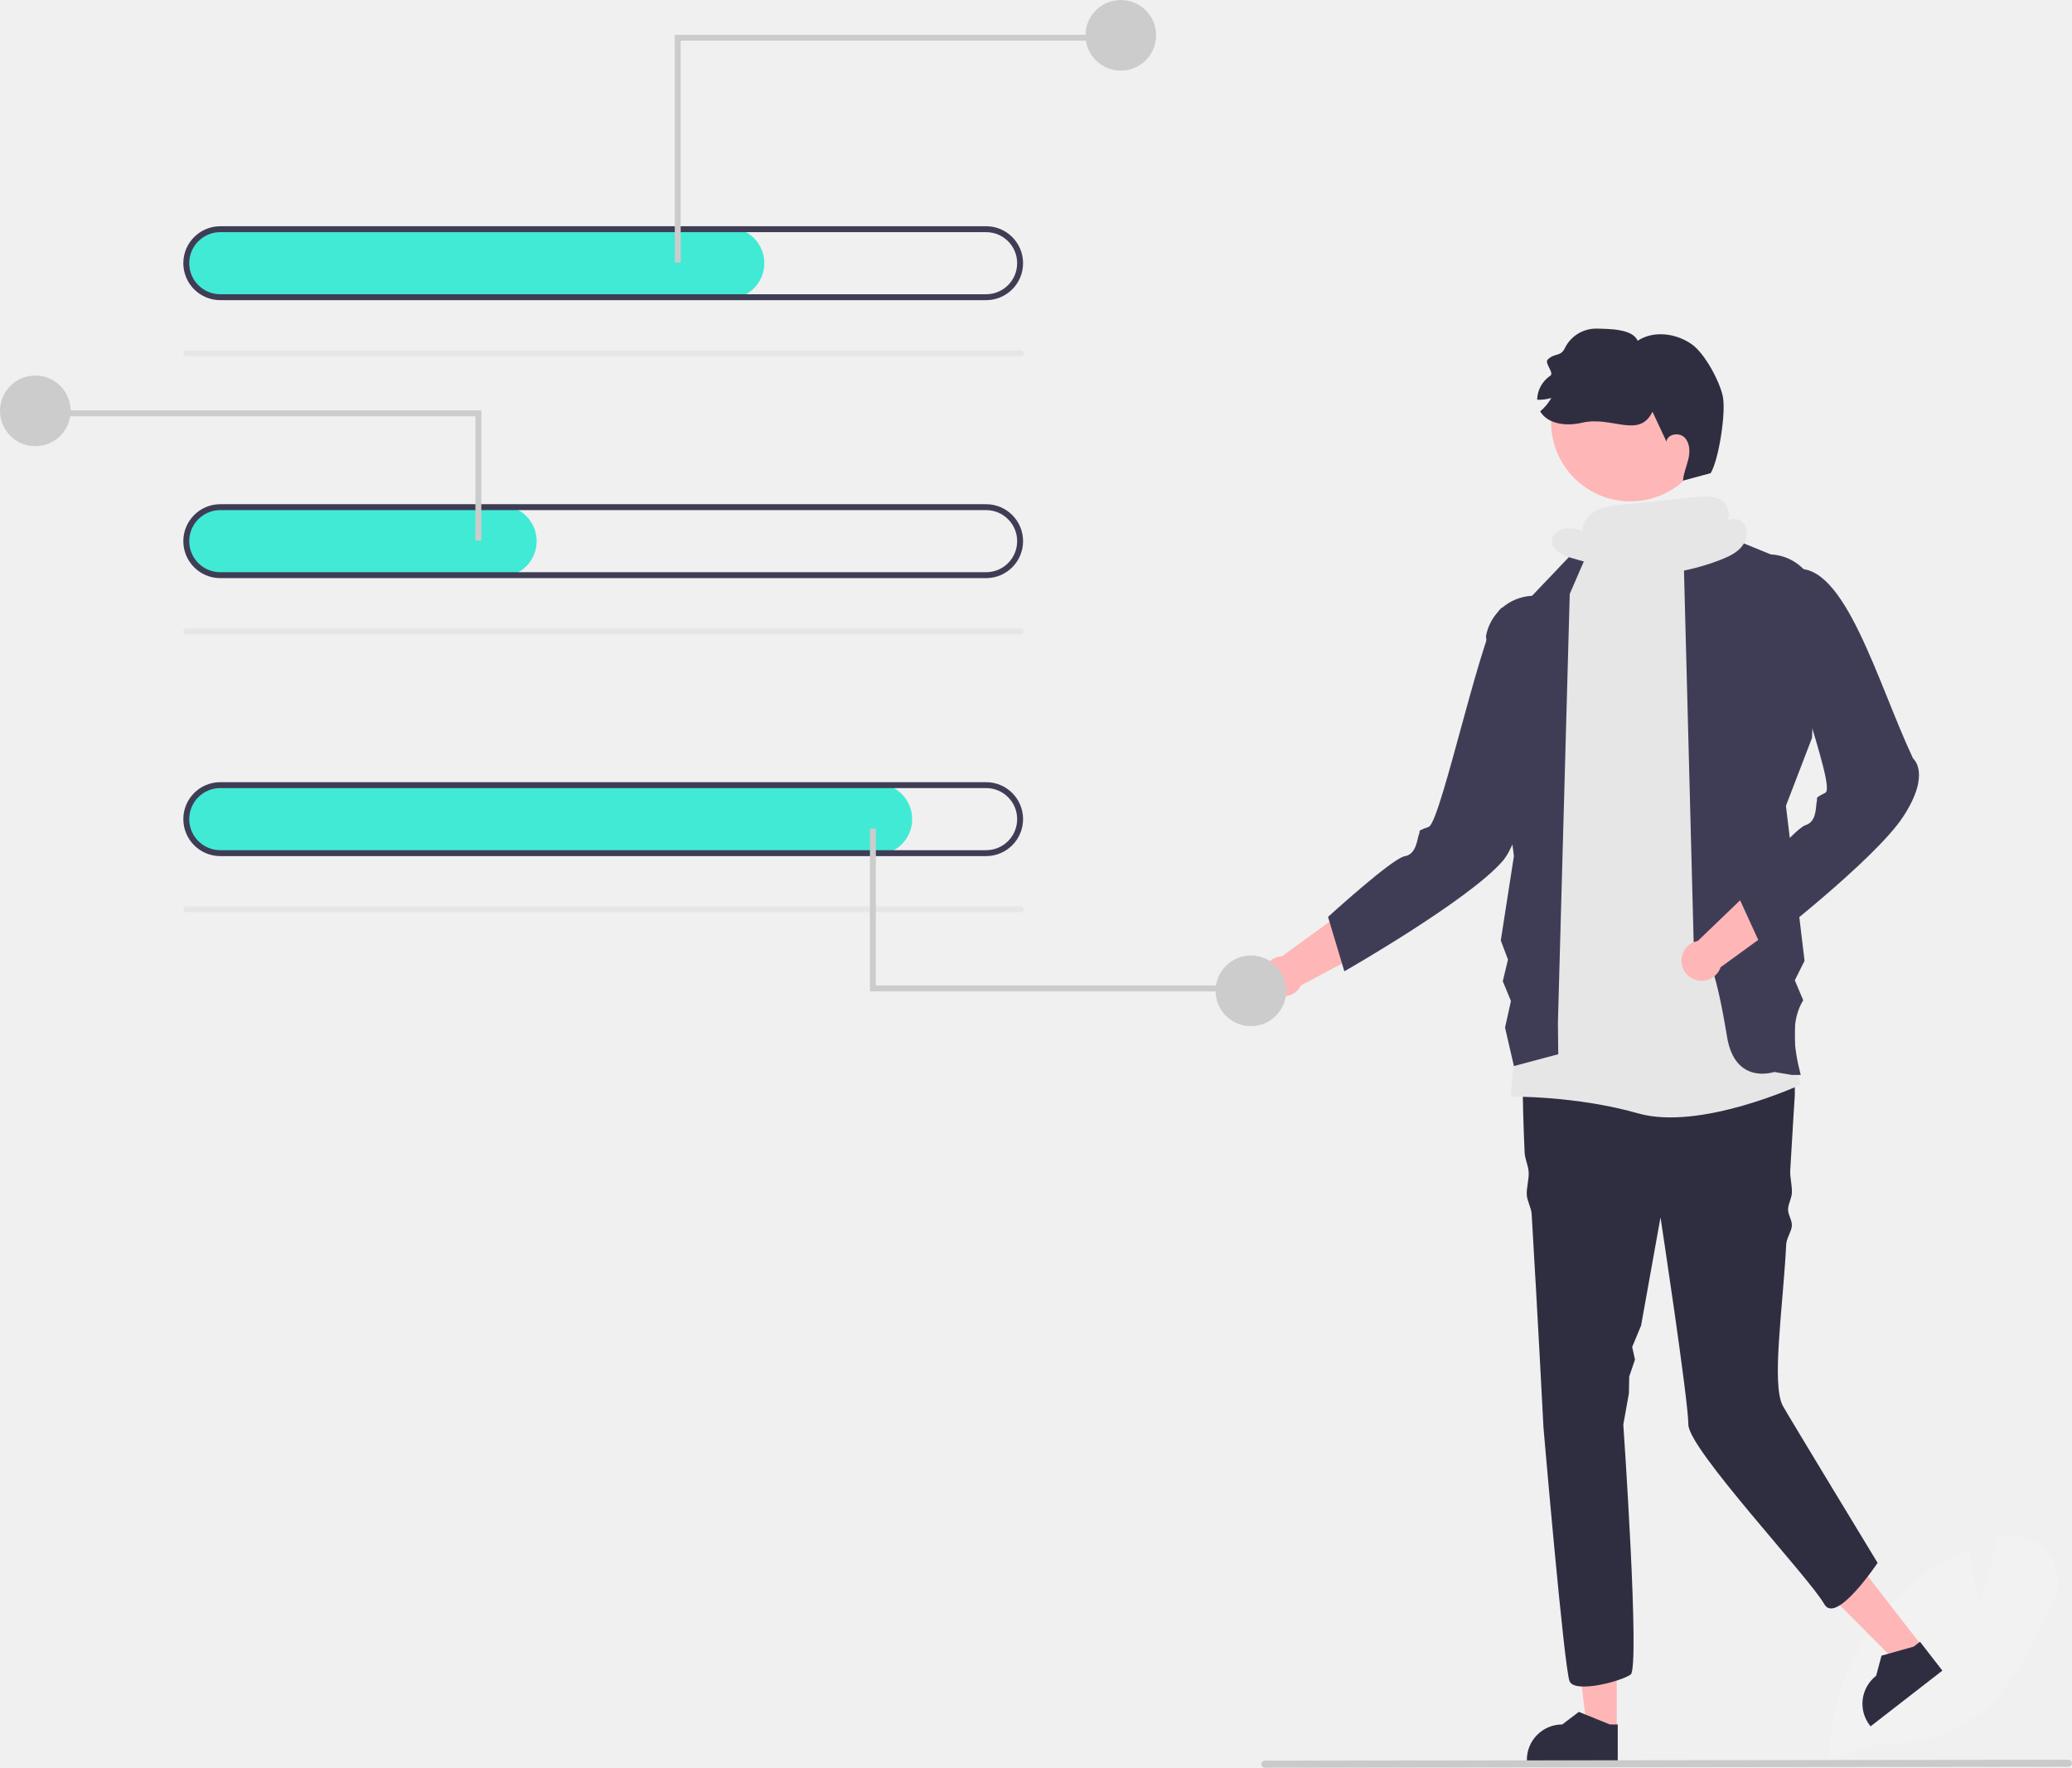
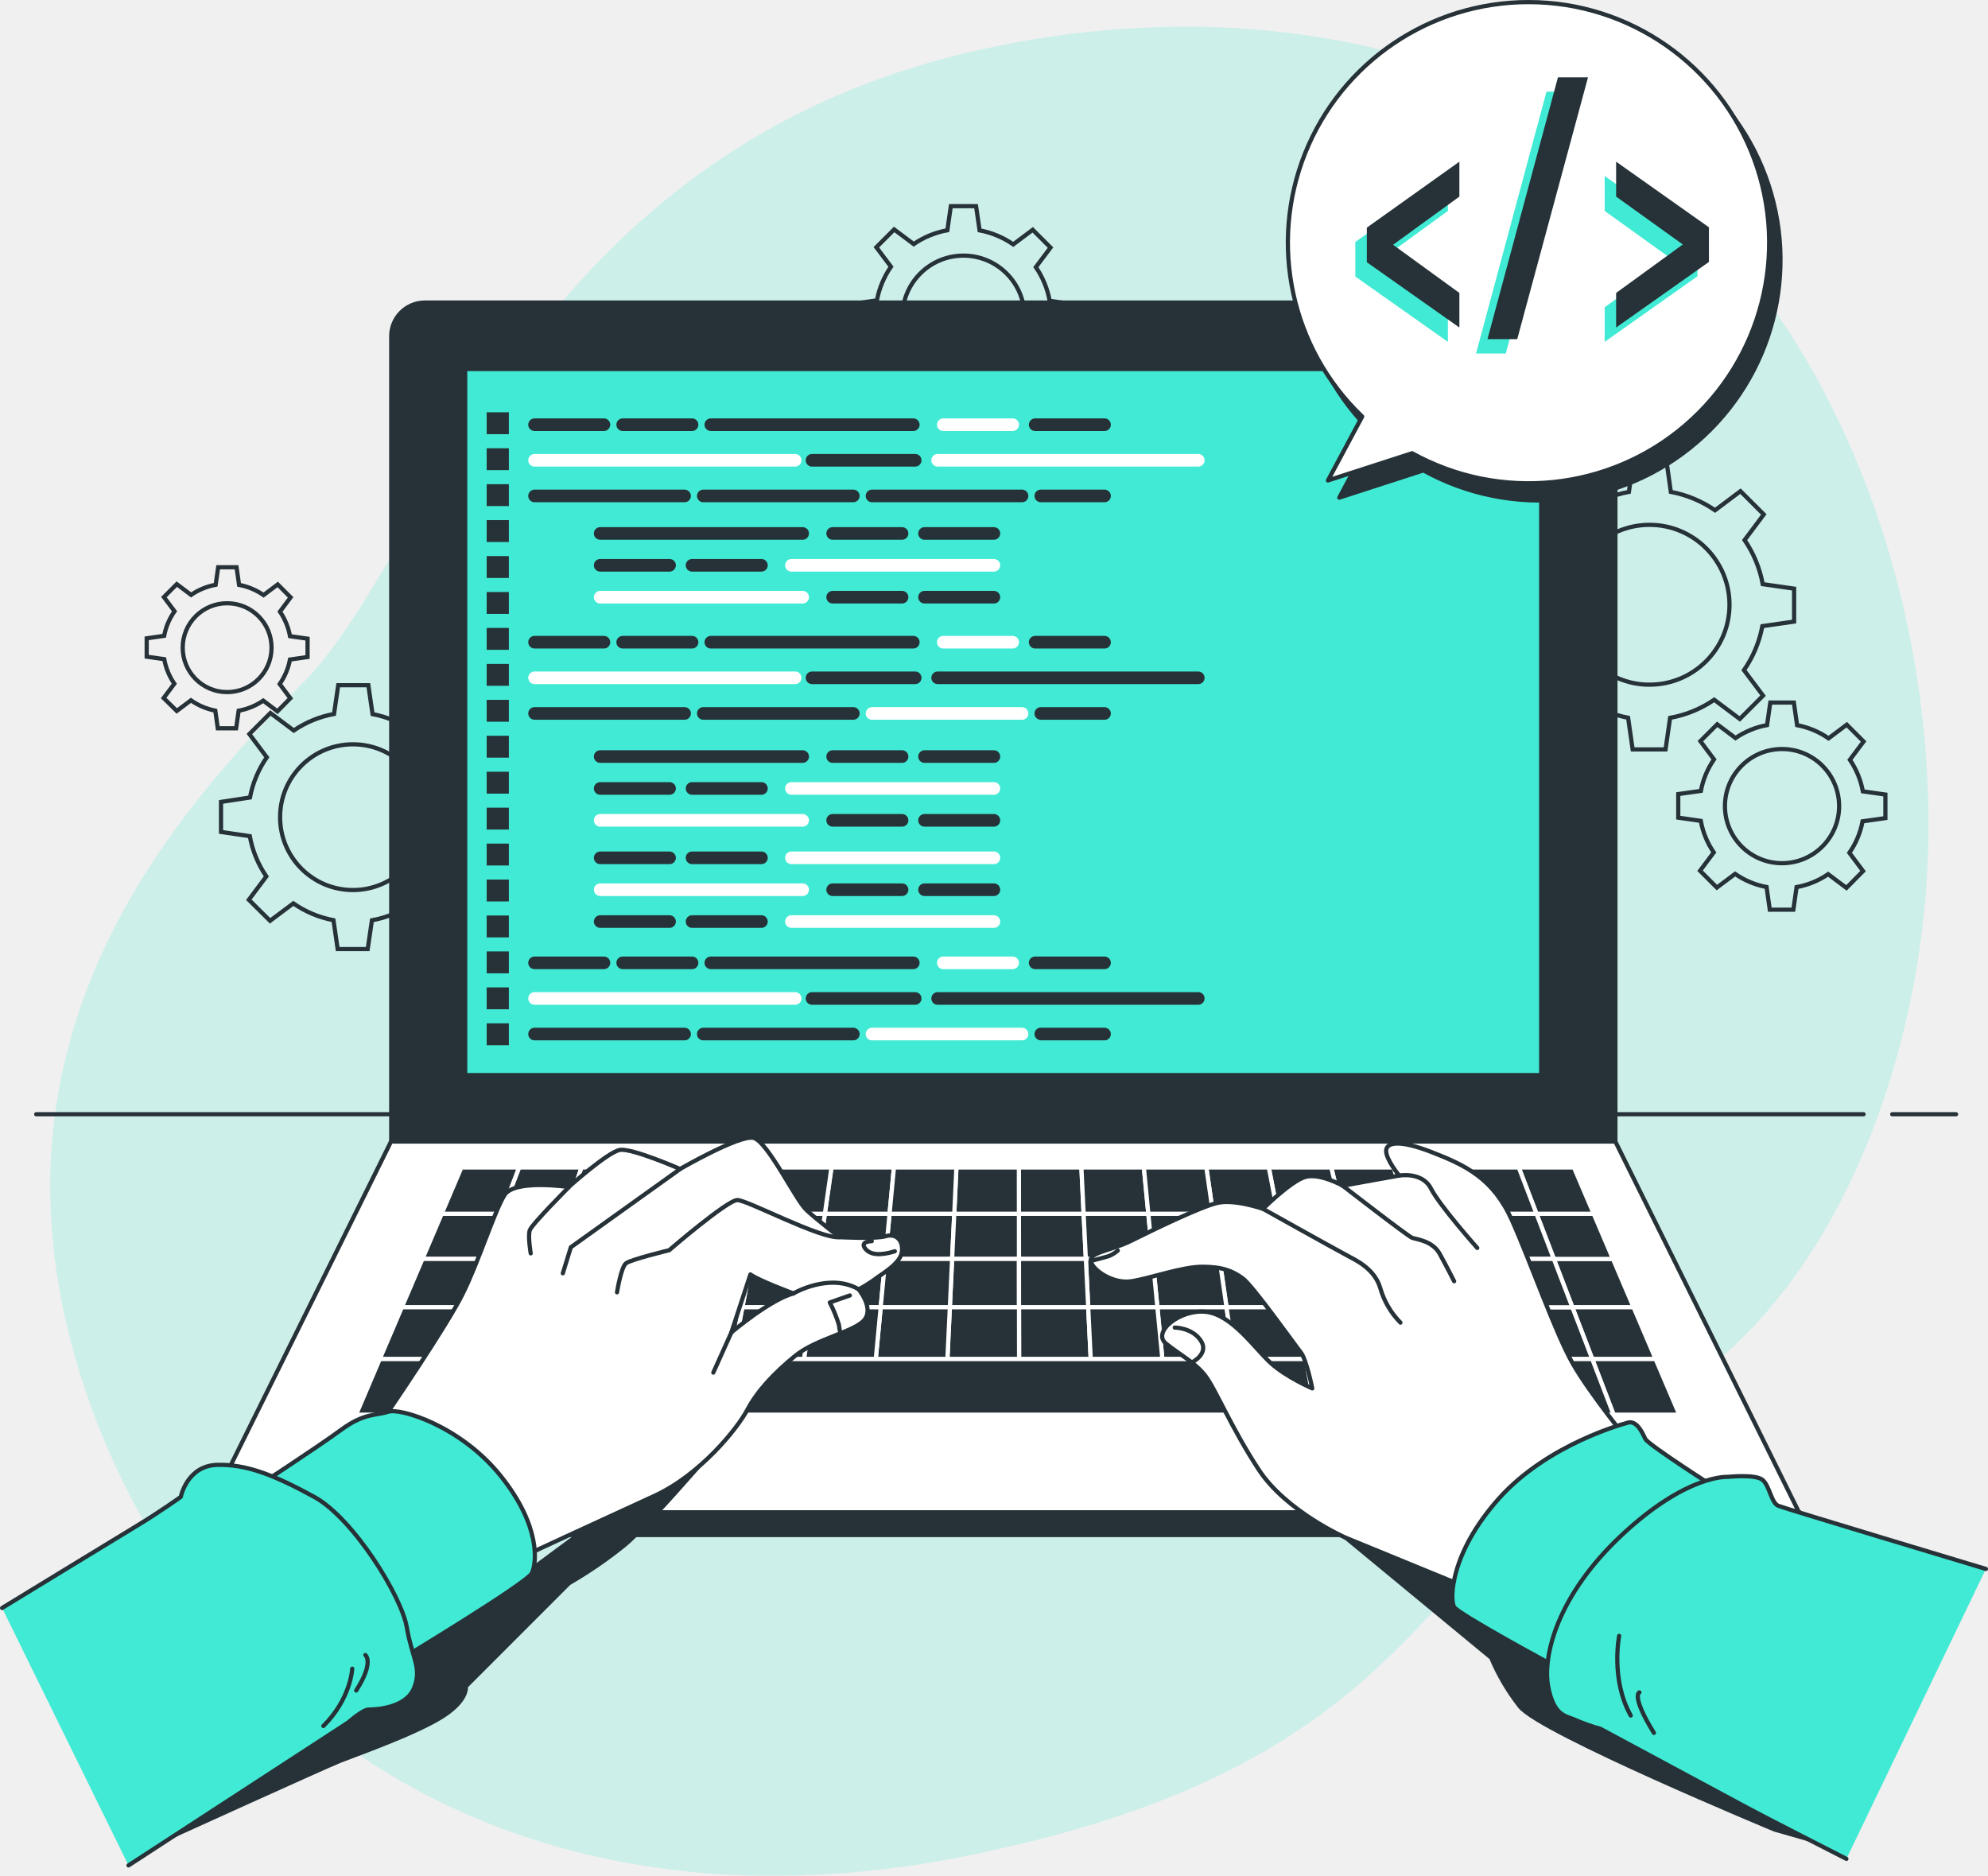
- <svg xmlns="http://www.w3.org/2000/svg" data-name="Layer 1" width="700.747" height="597.777" viewBox="0 0 700.747 597.777">
-   <path d="M868.015,746.559l.015-.697a80.529,80.529,0,0,1,30.112-60.643,78.132,78.132,0,0,1,16.786-10.115l.572-.255.098.618c1.162,7.38,3.001,14.913,3.858,18.256l5.744-22.414.638-.184a15.272,15.272,0,0,1,16.303,5.209,15.534,15.534,0,0,1,1.612,17.332c-1.339,2.495-2.655,5.097-3.928,7.614-4.374,8.649-8.897,17.593-15.487,24.542a48.675,48.675,0,0,1-39.259,14.645Z" transform="translate(-249.6266 -151.1117)" fill="#f2f2f2" />
-   <polygon points="546.768 585.081 536.773 585.08 532.017 546.524 546.77 546.525 546.768 585.081" fill="#ffb6b6" />
-   <path d="M796.747,746.62l-30.739-.001v-.389a11.965,11.965,0,0,1,11.964-11.964h.001l5.615-4.26,10.476,4.26,2.683 0Z" transform="translate(-249.6266 -151.1117)" fill="#2f2e41" />
-   <polygon points="650.238 556.92 642.341 563.048 614.944 535.505 626.599 526.46 650.238 556.92" fill="#ffb6b6" />
-   <path d="M906.536,716.053l-24.284,18.846-.238-.307a11.965,11.965,0,0,1,2.116-16.787l.001-0,1.824-6.808,10.888-3.058,2.12-1.645Z" transform="translate(-249.6266 -151.1117)" fill="#2f2e41" />
-   <path d="M856.627,521.485s-.682,10.439-1.543,25.361c-.141,2.447.691,5.106.543,7.769-.099,1.766-1.176,3.484-1.276,5.325-.106,1.944,1.382,3.664,1.276,5.675-.104,1.964-1.801,4.216-1.903,6.227-1.102,21.634-5.097,47.533-1.097,54.773,1.971,3.568,32,53,32,53s-14,21-18,14c-5.283-9.245-46-52.5-46-60.76,0-8.25-9.42-70.08-9.42-70.08l-6.568,36.59-3.012,7.25.946,4.256-1.946,5.744-.105,5.684-1.895,10.556s5.7,82.24,2.49,84.53c-3.22,2.3-18.81,6.43-20.65,2.3-1.83-4.13-8.84-85.83-8.84-85.83s-1.92-37.44-4-72.24c-.12-2.02-1.54-4.46-1.65-6.45-.13-2.31.77-5.31.65-7.55-.13-2.57-1.27-4.38-1.38-6.84-.85-19.01-.98-33.99.54-36.27,4.59-6.88,8.72-12.38,8.72-12.38s65.6-16.06,82.12,4.58Z" transform="translate(-249.6266 -151.1117)" fill="#2f2e41" />
-   <path d="M797.627,324.615l15.817-.884,11.92,6.507,33.148,187.716s-33.885,15.662-54.885,9.662-43.115-5.662-43.115-5.662l16.115-179.338,13-12Z" transform="translate(-249.6266 -151.1117)" fill="#e6e6e6" />
-   <path d="M824.015,328.595l24.483,9.998a16.663,16.663,0,0,1,15.584,13.667l-1.625,48.353-8.83,23.002,6.297,52.4-3.297,6.6,2.849,6.737c-4.182,6.789-3.33,15.685-.849,25.263h-3l-6-1S836.417,518.201,833.711,501.73c-7.084-43.115-11.084-24.115-11.084-24.115l-3.487-133.772Z" transform="translate(-249.6266 -151.1117)" fill="#3f3d56" />
-   <path d="M790.627,328.615,767.756,352.593A16.663,16.663,0,0,0,752.172,366.26l9.455,74.355-4.437,28.53,2.437,6.47-1.765,7.313,2.765,6.687-2,9,3,13,15-4-.115-10.662,4-145Z" transform="translate(-249.6266 -151.1117)" fill="#3f3d56" />
-   <path d="M714.354,451.872l-31.155,22.607a6.803,6.803,0,1,0,6.422,9.866L731.986,461.729Z" transform="translate(-249.6266 -151.1117)" fill="#ffb6b6" />
-   <path d="M757.627,356.615c-5.921,2.731-20.549,72.652-24.842,74.134s-2.654,1.26-3.256,2.497-.748,6.779-4.869,7.43-25.896,20.502-25.896,20.502l5.52,18.399s41.901-23.939,53.455-37.195,17.774-81.429,17.774-81.429l1.182-6.801S763.548,353.884,757.627,356.615Z" transform="translate(-249.6266 -151.1117)" fill="#3f3d56" />
-   <path d="M851.589,442.64l-27.765,26.661a6.803,6.803,0,1,0,7.713,8.894l38.867-28.206Z" transform="translate(-249.6266 -151.1117)" fill="#ffb6b6" />
-   <path d="M855.627,362.615c-5.491,3.516,15.375,54.52,11.326,56.577s-2.456,1.611-2.883,2.92.188,6.818-3.806,8.027-22.844,23.856-22.844,23.856l7.988,17.47s38.228-29.452,47.856-44.166,3.363-19.682,3.363-19.682c-11.946-25.372-23.119-66.751-40-64C856.627,343.615,861.118,359.098,855.627,362.615Z" transform="translate(-249.6266 -151.1117)" fill="#3f3d56" />
-   <circle cx="551.392" cy="142.737" r="26.807" fill="#ffb6b6" />
-   <path d="M828.164,311.122s-5.904,1.619-9.34,2.52c.178-2.557,1.285-4.95,1.847-7.451s.44-5.443-1.419-7.209-5.73-1.078-6.03,1.463q-2.359-5.044-4.727-10.106c-4.502,9.267-13.707,1.37-23.743,3.711-5.12,1.206-11.537.688-14.242-3.823a16.711,16.711,0,0,0,3.782-4.537,15.268,15.268,0,0,1-4.808.609,10.079,10.079,0,0,1,4.457-8.135c1.443-.944-2.129-4.302-.87-5.484,2.584-2.413,4.318-.774,5.844-3.954a11.746,11.746,0,0,1,10.612-6.488c4.387.103,12.248.06,13.95,4.102,5.424-3.551,12.976-2.548,18.278,1.177,4.407,3.084,9.423,12.407,10.53,17.67C833.394,290.45,830.954,306.535,828.164,311.122Z" transform="translate(-249.6266 -151.1117)" fill="#2f2e41" />
-   <path d="M496.127,252.115H324.478A12.211,12.211,0,0,1,312.154,240.934a12.007,12.007,0,0,1,11.973-12.819h172a12,12,0,0,1,0,24Z" transform="translate(-249.6266 -151.1117)" fill="#41ead4" />
-   <path d="M594.863,271.615H312.627a1,1,0,0,1,0-2H594.863a1,1,0,0,1,0,2Z" transform="translate(-249.6266 -151.1117)" fill="#e6e6e6" />
-   <path d="M583.127,252.615h-259a12.5,12.5,0,0,1,0-25h259a12.5,12.5,0,0,1,0,25Zm-259-23a10.5,10.5,0,0,0,0,21h259a10.5,10.5,0,0,0,0-21Z" transform="translate(-249.6266 -151.1117)" fill="#3f3d56" />
-   <path d="M419.127,346.115H324.478A12.211,12.211,0,0,1,312.154,334.934a12.007,12.007,0,0,1,11.973-12.819h95a12,12,0,0,1,0,24Z" transform="translate(-249.6266 -151.1117)" fill="#41ead4" />
-   <path d="M594.863,365.615H312.627a1,1,0,0,1,0-2H594.863a1,1,0,0,1,0,2Z" transform="translate(-249.6266 -151.1117)" fill="#e6e6e6" />
-   <path d="M583.127,346.615h-259a12.5,12.5,0,0,1,0-25h259a12.5,12.5,0,0,1,0,25Zm-259-23a10.5,10.5,0,0,0,0,21h259a10.5,10.5,0,0,0,0-21Z" transform="translate(-249.6266 -151.1117)" fill="#3f3d56" />
-   <path d="M546.127,440.115H324.478A12.211,12.211,0,0,1,312.154,428.934a12.007,12.007,0,0,1,11.973-12.819h222a12,12,0,0,1,0,24Z" transform="translate(-249.6266 -151.1117)" fill="#41ead4" />
-   <path d="M594.863,459.615H312.627a1,1,0,0,1,0-2H594.863a1,1,0,0,1,0,2Z" transform="translate(-249.6266 -151.1117)" fill="#e6e6e6" />
-   <path d="M583.127,440.615h-259a12.5,12.5,0,0,1,0-25h259a12.5,12.5,0,0,1,0,25Zm-259-23a10.5,10.5,0,0,0,0,21h259a10.5,10.5,0,0,0,0-21Z" transform="translate(-249.6266 -151.1117)" fill="#3f3d56" />
-   <polygon points="230.214 88.806 228.214 88.806 228.214 11.763 372.871 11.763 372.871 13.763 230.214 13.763 230.214 88.806" fill="#ccc" />
-   <circle cx="379.054" cy="11.946" r="11.946" fill="#ccc" />
-   <polygon points="160.786 182.806 162.786 182.806 162.786 138.763 18.129 138.763 18.129 140.763 160.786 140.763 160.786 182.806" fill="#ccc" />
-   <circle cx="11.946" cy="138.946" r="11.946" fill="#ccc" />
-   <polygon points="296.214 280.201 294.214 280.201 294.214 335.244 416.871 335.244 416.871 333.244 296.214 333.244 296.214 280.201" fill="#ccc" />
-   <circle cx="423.054" cy="335.06" r="11.946" fill="#ccc" />
-   <path d="M949.183,748.581l-271.75.307a1.191,1.191,0,1,1,0-2.381l271.75-.307a1.191,1.191,0,0,1,0,2.381Z" transform="translate(-249.6266 -151.1117)" fill="#cacaca" />
-   <path d="M839.706,328.618a4.459,4.459,0,0,0-6.043-1.433c1.47-2.043.362-5.534-1.942-6.945-2.61-1.599-5.908-1.334-8.953-1.016L797.812,321.831c-2.877.301-5.835.624-8.396,1.97s-4.669,3.97-4.521,6.86a14.358,14.358,0,0,0-6.122-.83c-2.051.323-4.075,1.823-4.293,3.888-.351,3.314,3.586,5.228,6.792,6.137q8.93,2.53,17.861,5.061l-1.836.392a76.076,76.076,0,0,0,34.456-4.985c2.508-.989,5.048-2.173,6.804-4.219S841.08,330.938,839.706,328.618Z" transform="translate(-249.6266 -151.1117)" fill="#e6e6e6" />
+ <svg xmlns="http://www.w3.org/2000/svg" viewBox="0 0 472.57 445.89">
+   <defs>
+     <style>.cls-1{opacity:0.2;}.cls-2,.cls-7{fill:#41ead4;}.cls-10,.cls-3,.cls-4,.cls-9{fill:none;}.cls-3,.cls-4,.cls-5,.cls-6,.cls-7,.cls-9{stroke:#263238;}.cls-10,.cls-3,.cls-5,.cls-6,.cls-7,.cls-8,.cls-9{stroke-linecap:round;stroke-linejoin:round;}.cls-4{stroke-miterlimit:10;}.cls-11,.cls-5,.cls-8{fill:#263238;}.cls-6{fill:#fff;}.cls-10,.cls-8{stroke:#fff;}.cls-10,.cls-9{stroke-width:3px;}</style>
+   </defs>
+   <g id="Background_Simple" data-name="Background Simple">
+     <g class="cls-1">
+       <path class="cls-2" d="M471,238.3c-4.94,41.8-24,90.4-62.14,112.73-57.6,33.74-52.78,85.63-165.2,108.2a230.54,230.54,0,0,1-49.84,4.7,191.28,191.28,0,0,1-24.47-2c-71.44-10.44-119.53-60.1-137.17-120C9,263,55.33,211.42,86.06,180.32s53.22-128,163.56-151a224.36,224.36,0,0,1,51.23-4.86c39.26,1,82.08,13.85,111.71,40.76q3.35,3,6.5,6.27C460.24,113.72,477.74,181.31,471,238.3Z" transform="translate(-13.98 -18.08)" />
+     </g>
+   </g>
+   <g id="Table">
+     <line class="cls-3" x1="449.8" y1="264.85" x2="464.98" y2="264.85" />
+     <line class="cls-3" x1="8.61" y1="264.85" x2="442.99" y2="264.85" />
+   </g>
+   <g id="Gears">
+     <path class="cls-4" d="M440.46,165.83V158L433,156.93a27.14,27.14,0,0,0-4.31-10.48l4.56-6.09-5.54-5.53-6.05,4.54A27.34,27.34,0,0,0,411.16,135l-1.07-7.52h-7.83L401.19,135a27.18,27.18,0,0,0-10.49,4.31l-6.08-4.56-5.54,5.54,4.55,6.05a27,27,0,0,0-4.37,10.47l-7.53,1.07v7.83l7.5,1.07a27,27,0,0,0,4.3,10.49L379,183.32l5.54,5.54,6.06-4.54A27.23,27.23,0,0,0,401,188.69l1.08,7.52h7.82l1.08-7.5a27.07,27.07,0,0,0,10.49-4.3l6.08,4.56,5.53-5.54-4.54-6.06a27.08,27.08,0,0,0,4.37-10.46Zm-34.36,15a19,19,0,1,1,19-19A19,19,0,0,1,406.1,180.82Z" transform="translate(-13.98 -18.08)" />
+     <path class="cls-4" d="M462.16,212.54v-5.6l-5.36-.76a19.35,19.35,0,0,0-3.08-7.5l3.26-4.35-4-4-4.33,3.25a19.5,19.5,0,0,0-7.48-3.13l-.77-5.38h-5.6l-.77,5.36a19.57,19.57,0,0,0-7.5,3.08l-4.35-3.26-4,4,3.24,4.33a19.53,19.53,0,0,0-3.12,7.49l-5.38.76v5.6l5.36.77a19.35,19.35,0,0,0,3.08,7.5l-3.26,4.35,4,4,4.33-3.25a19.33,19.33,0,0,0,7.48,3.12l.77,5.39h5.6l.77-5.37a19.4,19.4,0,0,0,7.5-3.07l4.35,3.26,3.95-4-3.25-4.34a19.28,19.28,0,0,0,3.13-7.48Zm-24.58,10.72a13.57,13.57,0,1,1,13.58-13.57A13.58,13.58,0,0,1,437.58,223.26Z" transform="translate(-13.98 -18.08)" />
+     <path class="cls-4" d="M66.52,208.69v7.14l6.84,1a24.69,24.69,0,0,0,3.93,9.57l-4.16,5.55,5.05,5,5.53-4.14a24.81,24.81,0,0,0,9.54,4l1,6.86h7.14l1-6.84a24.6,24.6,0,0,0,9.57-3.93l5.55,4.16,5-5.05-4.15-5.53a24.81,24.81,0,0,0,4-9.54l6.87-1v-7.15l-6.84-1a24.91,24.91,0,0,0-3.93-9.57l4.16-5.55-5-5-5.53,4.15a24.85,24.85,0,0,0-9.55-4l-1-6.87H94.38l-1,6.84a24.85,24.85,0,0,0-9.57,3.93l-5.55-4.16-5,5,4.14,5.53a24.92,24.92,0,0,0-4,9.55ZM97.88,195a17.32,17.32,0,1,1-17.32,17.31A17.32,17.32,0,0,1,97.88,195Z" transform="translate(-13.98 -18.08)" />
+     <path class="cls-4" d="M48.85,169.81v4.36l4.17.59a15.09,15.09,0,0,0,2.4,5.84L52.88,184,56,187.07l3.37-2.53A15.09,15.09,0,0,0,65.16,187l.59,4.19h4.36l.6-4.17a15.22,15.22,0,0,0,5.84-2.4l3.38,2.54L83,184.05l-2.53-3.38a15.07,15.07,0,0,0,2.44-5.82l4.18-.6v-4.36l-4.17-.59a15.23,15.23,0,0,0-2.39-5.84l2.53-3.39L80,157l-3.37,2.53a15.11,15.11,0,0,0-5.82-2.43l-.6-4.19H65.84l-.6,4.17a15.22,15.22,0,0,0-5.84,2.4L56,156.93,52.94,160l2.53,3.38A15,15,0,0,0,53,169.21ZM68,161.47A10.56,10.56,0,1,1,57.41,172,10.56,10.56,0,0,1,68,161.47Z" transform="translate(-13.98 -18.08)" />
+     <path class="cls-4" d="M216.7,90.3v6l5.73.82a20.74,20.74,0,0,0,3.29,8l-3.49,4.65,4.23,4.23,4.64-3.47a20.78,20.78,0,0,0,8,3.34l.82,5.75h6l.82-5.73a20.9,20.9,0,0,0,8-3.29l4.64,3.48,4.23-4.23-3.47-4.63a20.67,20.67,0,0,0,3.34-8l5.76-.82v-6l-5.74-.82a20.68,20.68,0,0,0-3.29-8l3.49-4.65-4.23-4.23-4.63,3.47a20.82,20.82,0,0,0-8-3.34L246,67.08h-6l-.82,5.73a20.63,20.63,0,0,0-8,3.29l-4.65-3.48-4.23,4.23,3.47,4.63a20.82,20.82,0,0,0-3.34,8ZM243,78.84a14.51,14.51,0,1,1-14.51,14.51A14.51,14.51,0,0,1,243,78.84Z" transform="translate(-13.98 -18.08)" />
+   </g>
+   <g id="Device">
+     <path class="cls-5" d="M100.92,71.92H376a8,8,0,0,1,8,8V271.34a0,0,0,0,1,0,0H93a0,0,0,0,1,0,0V79.89A8,8,0,0,1,100.92,71.92Z" />
+     <polygon class="cls-6" points="427.65 359.49 49.3 359.49 92.95 271.34 383.99 271.34 427.65 359.49" />
+     <rect class="cls-7" x="110.58" y="87.71" width="255.78" height="167.84" />
+     <polygon class="cls-8" points="226.33 299.24 226.84 288.5 211.46 288.5 210.44 299.24 226.33 299.24" />
+     <polygon class="cls-8" points="258.12 299.24 257.59 288.5 242.21 288.5 242.22 299.24 258.12 299.24" />
+     <polygon class="cls-8" points="340.89 310.73 357.33 310.73 353.47 299.24 337.58 299.24 340.89 310.73" />
+     <polygon class="cls-8" points="210.44 299.24 211.46 288.5 196.08 288.5 194.55 299.24 210.44 299.24" />
+     <polygon class="cls-8" points="178.66 299.24 180.7 288.5 165.32 288.5 162.76 299.24 178.66 299.24" />
+     <polygon class="cls-8" points="321.69 299.24 319.1 288.5 303.73 288.5 305.79 299.24 321.69 299.24" />
+     <polygon class="cls-8" points="337.58 299.24 334.48 288.5 319.1 288.5 321.69 299.24 337.58 299.24" />
+     <polygon class="cls-8" points="162.76 299.24 165.32 288.5 149.95 288.5 146.87 299.24 162.76 299.24" />
+     <polygon class="cls-8" points="274.01 299.24 272.97 288.5 257.59 288.5 258.12 299.24 274.01 299.24" />
+     <polygon class="cls-8" points="353.47 299.24 349.86 288.5 334.48 288.5 337.58 299.24 353.47 299.24" />
+     <polygon class="cls-8" points="305.79 299.24 303.73 288.5 288.35 288.5 289.9 299.24 305.79 299.24" />
+     <polygon class="cls-8" points="289.9 299.24 288.35 288.5 272.97 288.5 274.01 299.24 289.9 299.24" />
+     <polygon class="cls-8" points="242.22 299.24 242.21 288.5 226.84 288.5 226.33 299.24 242.22 299.24" />
+     <polygon class="cls-8" points="130.98 299.24 115.09 299.24 110.7 310.73 127.14 310.73 130.98 299.24" />
+     <polygon class="cls-8" points="134.57 288.5 119.19 288.5 115.09 299.24 130.98 299.24 134.57 288.5" />
+     <polygon class="cls-8" points="146.87 299.24 149.95 288.5 134.57 288.5 130.98 299.24 146.87 299.24" />
+     <polygon class="cls-8" points="106 323.04 100.94 336.26 118.61 336.26 123.03 323.04 106 323.04" />
+     <polygon class="cls-8" points="127.14 310.73 110.7 310.73 106 323.04 123.03 323.04 127.14 310.73" />
+     <polygon class="cls-8" points="123.03 323.04 118.61 336.26 136.27 336.26 140.06 323.04 123.03 323.04" />
+     <polygon class="cls-8" points="194.55 299.24 196.08 288.5 180.7 288.5 178.66 299.24 194.55 299.24" />
+     <polygon class="cls-8" points="192.91 310.73 194.55 299.24 178.66 299.24 176.47 310.73 192.91 310.73" />
+     <polygon class="cls-8" points="176.47 310.73 178.66 299.24 162.76 299.24 160.02 310.73 176.47 310.73" />
+     <polygon class="cls-8" points="209.35 310.73 210.44 299.24 194.55 299.24 192.91 310.73 209.35 310.73" />
+     <polygon class="cls-8" points="146.87 299.24 130.98 299.24 127.14 310.73 143.58 310.73 146.87 299.24" />
+     <polygon class="cls-8" points="344.43 323.04 361.46 323.04 357.33 310.73 340.89 310.73 344.43 323.04" />
+     <polygon class="cls-8" points="160.02 310.73 162.76 299.24 146.87 299.24 143.58 310.73 160.02 310.73" />
+     <polygon class="cls-8" points="127.14 310.73 123.03 323.04 140.06 323.04 143.58 310.73 127.14 310.73" />
+     <polygon class="cls-8" points="308 310.73 305.79 299.24 289.9 299.24 291.56 310.73 308 310.73" />
+     <polygon class="cls-8" points="291.56 310.73 289.9 299.24 274.01 299.24 275.12 310.73 291.56 310.73" />
+     <polygon class="cls-8" points="340.89 310.73 337.58 299.24 321.69 299.24 324.44 310.73 340.89 310.73" />
+     <polygon class="cls-8" points="242.23 310.73 242.22 299.24 226.33 299.24 225.79 310.73 242.23 310.73" />
+     <polygon class="cls-8" points="275.12 310.73 274.01 299.24 258.12 299.24 258.68 310.73 275.12 310.73" />
+     <polygon class="cls-8" points="258.68 310.73 258.12 299.24 242.22 299.24 242.23 310.73 258.68 310.73" />
+     <polygon class="cls-8" points="225.79 310.73 226.33 299.24 210.44 299.24 209.35 310.73 225.79 310.73" />
+     <polygon class="cls-8" points="275.12 310.73 276.31 323.04 293.34 323.04 291.56 310.73 275.12 310.73" />
+     <polygon class="cls-8" points="291.56 310.73 293.34 323.04 310.37 323.04 308 310.73 291.56 310.73" />
+     <polygon class="cls-8" points="143.58 310.73 140.06 323.04 157.09 323.04 160.02 310.73 143.58 310.73" />
+     <polygon class="cls-8" points="308 310.73 310.37 323.04 327.4 323.04 324.44 310.73 308 310.73" />
+     <polygon class="cls-8" points="242.23 310.73 242.25 323.04 259.28 323.04 258.68 310.73 242.23 310.73" />
+     <polygon class="cls-8" points="324.44 310.73 327.4 323.04 344.43 323.04 340.89 310.73 324.44 310.73" />
+     <polygon class="cls-8" points="258.68 310.73 259.28 323.04 276.31 323.04 275.12 310.73 258.68 310.73" />
+     <polygon class="cls-8" points="176.47 310.73 174.12 323.04 191.15 323.04 192.91 310.73 176.47 310.73" />
+     <polygon class="cls-8" points="160.02 310.73 157.09 323.04 174.12 323.04 176.47 310.73 160.02 310.73" />
+     <polygon class="cls-8" points="225.79 310.73 225.21 323.04 242.25 323.04 242.23 310.73 225.79 310.73" />
+     <polygon class="cls-8" points="209.35 310.73 208.18 323.04 225.21 323.04 225.79 310.73 209.35 310.73" />
+     <polygon class="cls-8" points="192.91 310.73 191.15 323.04 208.18 323.04 209.35 310.73 192.91 310.73" />
+     <polygon class="cls-8" points="324.44 310.73 321.69 299.24 305.79 299.24 308 310.73 324.44 310.73" />
+     <polygon class="cls-8" points="134.57 288.5 138.24 277.5 123.39 277.5 119.19 288.5 134.57 288.5" />
+     <polygon class="cls-8" points="119.19 288.5 105 288.5 100.42 299.24 115.09 299.24 119.19 288.5" />
+     <polygon class="cls-8" points="123.39 277.5 109.68 277.5 105 288.5 119.19 288.5 123.39 277.5" />
+     <polygon class="cls-8" points="115.09 299.24 100.42 299.24 95.52 310.73 110.7 310.73 115.09 299.24" />
+     <polygon class="cls-8" points="110.7 310.73 95.52 310.73 90.27 323.04 106 323.04 110.7 310.73" />
+     <polygon class="cls-8" points="106 323.04 90.27 323.04 84.64 336.26 100.94 336.26 106 323.04" />
+     <polygon class="cls-8" points="369.36 299.24 373.77 310.73 388.32 310.73 383.42 299.24 369.36 299.24" />
+     <polygon class="cls-8" points="378.5 323.04 393.56 323.04 388.32 310.73 373.77 310.73 378.5 323.04" />
+     <polygon class="cls-8" points="383.57 336.26 399.2 336.26 393.56 323.04 378.5 323.04 383.57 336.26" />
+     <polygon class="cls-8" points="257.59 288.5 257.06 277.5 242.2 277.5 242.21 288.5 257.59 288.5" />
+     <polygon class="cls-8" points="369.36 299.24 383.42 299.24 378.84 288.5 365.24 288.5 369.36 299.24" />
+     <polygon class="cls-8" points="361.46 323.04 378.5 323.04 373.77 310.73 357.33 310.73 361.46 323.04" />
+     <polygon class="cls-8" points="149.95 288.5 153.09 277.5 138.24 277.5 134.57 288.5 149.95 288.5" />
+     <polygon class="cls-8" points="349.86 288.5 353.47 299.24 369.36 299.24 365.24 288.5 349.86 288.5" />
+     <polygon class="cls-8" points="378.84 288.5 374.15 277.5 361.02 277.5 365.24 288.5 378.84 288.5" />
+     <polygon class="cls-8" points="365.24 288.5 361.02 277.5 346.17 277.5 349.86 288.5 365.24 288.5" />
+     <polygon class="cls-8" points="310.37 323.04 312.92 336.26 330.58 336.26 327.4 323.04 310.37 323.04" />
+     <polygon class="cls-8" points="365.91 336.26 383.57 336.26 378.5 323.04 361.46 323.04 365.91 336.26" />
+     <polygon class="cls-8" points="349.86 288.5 346.17 277.5 331.31 277.5 334.48 288.5 349.86 288.5" />
+     <polygon class="cls-8" points="344.43 323.04 348.24 336.26 365.91 336.26 361.46 323.04 344.43 323.04" />
+     <polygon class="cls-8" points="327.4 323.04 330.58 336.26 348.24 336.26 344.43 323.04 327.4 323.04" />
+     <polygon class="cls-8" points="357.33 310.73 373.77 310.73 369.36 299.24 353.47 299.24 357.33 310.73" />
+     <polygon class="cls-8" points="211.46 288.5 212.5 277.5 197.65 277.5 196.08 288.5 211.46 288.5" />
+     <polygon class="cls-8" points="334.48 288.5 331.31 277.5 316.46 277.5 319.1 288.5 334.48 288.5" />
+     <polygon class="cls-8" points="196.08 288.5 197.65 277.5 182.8 277.5 180.7 288.5 196.08 288.5" />
+     <polygon class="cls-8" points="242.21 288.5 242.2 277.5 227.35 277.5 226.84 288.5 242.21 288.5" />
+     <polygon class="cls-8" points="180.7 288.5 182.8 277.5 167.95 277.5 165.32 288.5 180.7 288.5" />
+     <polygon class="cls-8" points="165.32 288.5 167.95 277.5 153.09 277.5 149.95 288.5 165.32 288.5" />
+     <polygon class="cls-8" points="226.84 288.5 227.35 277.5 212.5 277.5 211.46 288.5 226.84 288.5" />
+     <polygon class="cls-8" points="319.1 288.5 316.46 277.5 301.61 277.5 303.73 288.5 319.1 288.5" />
+     <polygon class="cls-8" points="303.73 288.5 301.61 277.5 286.76 277.5 288.35 288.5 303.73 288.5" />
+     <polygon class="cls-8" points="272.97 288.5 271.91 277.5 257.06 277.5 257.59 288.5 272.97 288.5" />
+     <polygon class="cls-8" points="310.37 323.04 293.34 323.04 276.31 323.04 259.28 323.04 242.25 323.04 225.21 323.04 208.18 323.04 191.15 323.04 174.12 323.04 157.09 323.04 140.06 323.04 136.27 336.26 153.94 336.26 171.6 336.26 189.26 336.26 206.93 336.26 224.59 336.26 242.26 336.26 259.92 336.26 277.59 336.26 295.25 336.26 312.92 336.26 310.37 323.04" />
+     <polygon class="cls-8" points="288.35 288.5 286.76 277.5 271.91 277.5 272.97 288.5 288.35 288.5" />
+     <rect class="cls-5" x="49.3" y="359.49" width="378.52" height="5.37" />
+   </g>
+   <g id="Coding">
+     <line class="cls-9" x1="127.07" y1="100.95" x2="143.56" y2="100.95" />
+     <line class="cls-10" x1="127.07" y1="109.41" x2="189.02" y2="109.41" />
+     <line class="cls-10" x1="222.89" y1="109.41" x2="284.84" y2="109.41" />
+     <line class="cls-9" x1="193.03" y1="109.41" x2="217.55" y2="109.41" />
+     <line class="cls-9" x1="127.07" y1="117.88" x2="162.73" y2="117.88" />
+     <line class="cls-9" x1="167.18" y1="117.88" x2="202.84" y2="117.88" />
+     <line class="cls-9" x1="207.29" y1="117.88" x2="242.95" y2="117.88" />
+     <line class="cls-9" x1="247.41" y1="117.88" x2="262.56" y2="117.88" />
+     <line class="cls-9" x1="148.02" y1="100.95" x2="164.51" y2="100.95" />
+     <line class="cls-9" x1="246.07" y1="100.95" x2="262.56" y2="100.95" />
+     <line class="cls-10" x1="224.23" y1="100.95" x2="240.72" y2="100.95" />
+     <line class="cls-9" x1="168.97" y1="100.95" x2="217.1" y2="100.95" />
+     <line class="cls-9" x1="127.07" y1="152.65" x2="143.56" y2="152.65" />
+     <line class="cls-10" x1="127.07" y1="161.11" x2="189.02" y2="161.11" />
+     <line class="cls-9" x1="222.89" y1="161.11" x2="284.84" y2="161.11" />
+     <line class="cls-9" x1="193.03" y1="161.11" x2="217.55" y2="161.11" />
+     <line class="cls-9" x1="127.07" y1="169.58" x2="162.73" y2="169.58" />
+     <line class="cls-9" x1="167.18" y1="169.58" x2="202.84" y2="169.58" />
+     <line class="cls-10" x1="207.29" y1="169.58" x2="242.95" y2="169.58" />
+     <line class="cls-9" x1="247.41" y1="169.58" x2="262.56" y2="169.58" />
+     <line class="cls-9" x1="148.02" y1="152.65" x2="164.51" y2="152.65" />
+     <line class="cls-9" x1="246.07" y1="152.65" x2="262.56" y2="152.65" />
+     <line class="cls-10" x1="224.23" y1="152.65" x2="240.72" y2="152.65" />
+     <line class="cls-9" x1="168.97" y1="152.65" x2="217.1" y2="152.65" />
+     <line class="cls-9" x1="127.07" y1="228.86" x2="143.56" y2="228.86" />
+     <line class="cls-10" x1="127.07" y1="237.33" x2="189.02" y2="237.33" />
+     <line class="cls-9" x1="222.89" y1="237.33" x2="284.84" y2="237.33" />
+     <line class="cls-9" x1="193.03" y1="237.33" x2="217.55" y2="237.33" />
+     <line class="cls-9" x1="127.07" y1="245.79" x2="162.73" y2="245.79" />
+     <line class="cls-9" x1="167.18" y1="245.79" x2="202.84" y2="245.79" />
+     <line class="cls-10" x1="207.29" y1="245.79" x2="242.95" y2="245.79" />
+     <line class="cls-9" x1="247.41" y1="245.79" x2="262.56" y2="245.79" />
+     <line class="cls-9" x1="148.02" y1="228.86" x2="164.51" y2="228.86" />
+     <line class="cls-9" x1="246.07" y1="228.86" x2="262.56" y2="228.86" />
+     <line class="cls-10" x1="224.23" y1="228.86" x2="240.72" y2="228.86" />
+     <line class="cls-9" x1="168.97" y1="228.86" x2="217.1" y2="228.86" />
+     <line class="cls-9" x1="219.77" y1="126.8" x2="236.26" y2="126.8" />
+     <line class="cls-9" x1="197.93" y1="126.8" x2="214.43" y2="126.8" />
+     <line class="cls-9" x1="142.67" y1="126.8" x2="190.8" y2="126.8" />
+     <line class="cls-9" x1="219.77" y1="141.95" x2="236.26" y2="141.95" />
+     <line class="cls-9" x1="197.93" y1="141.95" x2="214.43" y2="141.95" />
+     <line class="cls-10" x1="142.67" y1="141.95" x2="190.8" y2="141.95" />
+     <line class="cls-9" x1="159.16" y1="134.37" x2="142.67" y2="134.37" />
+     <line class="cls-9" x1="181" y1="134.37" x2="164.51" y2="134.37" />
+     <line class="cls-10" x1="236.26" y1="134.37" x2="188.13" y2="134.37" />
+     <line class="cls-9" x1="219.77" y1="179.83" x2="236.26" y2="179.83" />
+     <line class="cls-9" x1="197.93" y1="179.83" x2="214.43" y2="179.83" />
+     <line class="cls-9" x1="142.67" y1="179.83" x2="190.8" y2="179.83" />
+     <line class="cls-9" x1="219.77" y1="194.99" x2="236.26" y2="194.99" />
+     <line class="cls-9" x1="197.93" y1="194.99" x2="214.43" y2="194.99" />
+     <line class="cls-10" x1="142.67" y1="194.99" x2="190.8" y2="194.99" />
+     <line class="cls-9" x1="159.16" y1="187.41" x2="142.67" y2="187.41" />
+     <line class="cls-9" x1="181" y1="187.41" x2="164.51" y2="187.41" />
+     <line class="cls-10" x1="236.26" y1="187.41" x2="188.13" y2="187.41" />
+     <line class="cls-9" x1="159.16" y1="203.9" x2="142.67" y2="203.9" />
+     <line class="cls-9" x1="181" y1="203.9" x2="164.51" y2="203.9" />
+     <line class="cls-10" x1="236.26" y1="203.9" x2="188.13" y2="203.9" />
+     <line class="cls-9" x1="159.16" y1="219.05" x2="142.67" y2="219.05" />
+     <line class="cls-9" x1="181" y1="219.05" x2="164.51" y2="219.05" />
+     <line class="cls-10" x1="236.26" y1="219.05" x2="188.13" y2="219.05" />
+     <line class="cls-9" x1="219.77" y1="211.48" x2="236.26" y2="211.48" />
+     <line class="cls-9" x1="197.93" y1="211.48" x2="214.43" y2="211.48" />
+     <line class="cls-10" x1="142.67" y1="211.48" x2="190.8" y2="211.48" />
+     <rect class="cls-11" x="115.69" y="98" width="5.27" height="5.2" />
+     <rect class="cls-11" x="115.69" y="106.55" width="5.27" height="5.2" />
+     <rect class="cls-11" x="115.69" y="115.09" width="5.27" height="5.2" />
+     <rect class="cls-11" x="115.69" y="123.63" width="5.27" height="5.2" />
+     <rect class="cls-11" x="115.69" y="132.18" width="5.27" height="5.2" />
+     <rect class="cls-11" x="115.69" y="140.72" width="5.27" height="5.2" />
+     <rect class="cls-11" x="115.69" y="149.26" width="5.27" height="5.2" />
+     <rect class="cls-11" x="115.69" y="157.81" width="5.27" height="5.2" />
+     <rect class="cls-11" x="115.69" y="166.35" width="5.27" height="5.2" />
+     <rect class="cls-11" x="115.69" y="174.89" width="5.27" height="5.2" />
+     <rect class="cls-11" x="115.69" y="183.44" width="5.27" height="5.2" />
+     <rect class="cls-11" x="115.69" y="191.98" width="5.27" height="5.2" />
+     <rect class="cls-11" x="115.69" y="200.52" width="5.27" height="5.2" />
+     <rect class="cls-11" x="115.69" y="209.07" width="5.27" height="5.2" />
+     <rect class="cls-11" x="115.69" y="217.61" width="5.27" height="5.2" />
+     <rect class="cls-11" x="115.69" y="226.15" width="5.27" height="5.2" />
+     <rect class="cls-11" x="115.69" y="234.7" width="5.27" height="5.2" />
+     <rect class="cls-11" x="115.69" y="243.24" width="5.27" height="5.2" />
+   </g>
+   <g id="Speech_Bubble" data-name="Speech Bubble">
+     <path class="cls-5" d="M380,22.66a57.18,57.18,0,0,0-39.52,98.51l-8.14,15.2,20-6.48A57.19,57.19,0,1,0,380,22.66Z" transform="translate(-13.98 -18.08)" />
+     <path class="cls-6" d="M377.31,18.58a57.18,57.18,0,0,0-39.52,98.51l-8.14,15.19,20-6.47A57.19,57.19,0,1,0,377.31,18.58Z" transform="translate(-13.98 -18.08)" />
+   </g>
+   <g id="Code">
+     <path class="cls-2" d="M358.16,99.34l-22-15.52V75.59l22-15.67v8.3L342.41,79.67l15.75,11.45Z" transform="translate(-13.98 -18.08)" />
+     <path class="cls-2" d="M364.85,102.11,381.6,39.86h7.15l-16.83,62.25Z" transform="translate(-13.98 -18.08)" />
+     <path class="cls-2" d="M395.43,99.34V91.12l15.83-11.53L395.43,68.22v-8.3l22.06,15.6v8.22Z" transform="translate(-13.98 -18.08)" />
+     <path class="cls-11" d="M360.89,95.93l-22-15.52V72.19l22-15.68v8.3L345.13,76.26l15.76,11.45Z" transform="translate(-13.98 -18.08)" />
+     <path class="cls-11" d="M367.57,98.7l16.75-62.24h7.15L374.64,98.7Z" transform="translate(-13.98 -18.08)" />
+     <path class="cls-11" d="M398.15,95.93V87.71L414,76.19,398.15,64.81v-8.3l22.06,15.6v8.23Z" transform="translate(-13.98 -18.08)" />
+   </g>
+   <g id="Hand_2" data-name="Hand 2">
+     <path class="cls-5" d="M333.83,383.53l34.63,28.59a49.6,49.6,0,0,0,6.81,11.57c4.77,6.13,60.6,29.28,60.6,29.28l9.53,2.72-104.17-78.3Z" transform="translate(-13.98 -18.08)" />
+     <path class="cls-6" d="M401.28,360.82s-9.29-11.36-13.42-18.58-10-24.09-14.46-34.07-11-13.07-18.92-16.17-11-2.41-11-.34,3.1,5.85,3.1,5.85l-13.42,2.41s-5.51-3.1-8.95-2.07-10,7.57-10,7.57-6.88-2.41-11-1.38-15.48,6.54-20.3,8.95-10,2.75-9.64,4.82,5.17,5.5,9.64,4.82,12-3.45,16.86-3.45,7.22,1,9.63,2.76,12.39,15.83,13.77,17.55,2.75,8.6,2.75,8.6-6.07-2.59-9.85-6-9.2-11.51-15.4-12.19-12.94,4.81-9.5,7.56,6.88,4.47,9.29,7.57,6.19,12.39,12.73,22.37,20.64,16.17,20.64,16.17l29.25,12s7.57-17.89,21.68-22.71S403,366,403,366Z" transform="translate(-13.98 -18.08)" />
+     <path class="cls-3" d="M273.27,317.81s3.36-.86,4.33-1.18a7.94,7.94,0,0,0,2.09-1.29" transform="translate(-13.98 -18.08)" />
+     <path class="cls-3" d="M314.22,305.42s15.85,8.87,20.32,11.27c1.84,1,6.2,3,7.54,7.54a19.16,19.16,0,0,0,4.8,8.23" transform="translate(-13.98 -18.08)" />
+     <path class="cls-3" d="M333.15,299.92s15.48,12,16.51,12.38,4.82.69,6.54,3.79,3.44,6.54,3.44,6.54" transform="translate(-13.98 -18.08)" />
+     <path class="cls-3" d="M346.57,297.51s5.5-1,7.57,3.09,11,14.11,11,14.11" transform="translate(-13.98 -18.08)" />
+     <path class="cls-3" d="M297.36,341.89s4.13-2.06,2.06-5.16-6.19-3.09-6.19-3.09" transform="translate(-13.98 -18.08)" />
+     <path class="cls-7" d="M400.59,356.35s-18.58,4.81-30.28,17.89-11.7,24.09-10.67,25.81S383,413.81,383,413.81s13.76-26.5,23.4-33S423,372.52,423,372.52s-17.2-11-17.89-12.39S403,355.31,400.59,356.35Z" transform="translate(-13.98 -18.08)" />
+     <path class="cls-7" d="M452.89,459.92s-18.93-9.64-23.4-12.05L394.39,429a41.74,41.74,0,0,1-5.85-2.06c-2.06-1-5.16-.69-6.53-7.92s2.06-21.68,17.55-36.13,25.11-13.76,25.11-13.76,6.54-.69,8.26.69,2.07,5.5,3.79,6.19,49.33,15,49.33,15" transform="translate(-13.98 -18.08)" />
+     <path class="cls-3" d="M398.87,406.93s-2.07,10.32,2.75,18.92" transform="translate(-13.98 -18.08)" />
+     <path class="cls-3" d="M403.68,420.35s-2.06.69,3.45,9.63" transform="translate(-13.98 -18.08)" />
+   </g>
+   <g id="Hand_1" data-name="Hand 1">
+     <path class="cls-5" d="M191.65,353.16s-22.68,27-29.49,32.4a103.73,103.73,0,0,1-12.94,8.85l-24.51,24.52s.68,3.4-6.12,7.49-20.43,8.85-23.83,10.21S53.9,455,53.9,455Z" transform="translate(-13.98 -18.08)" />
+     <path class="cls-6" d="M224.55,311.91c-2.38.72-11,.24-11,.24s-5.24-4-7.86-6.44-9.3-16.45-12.64-17.17-17.41,7.4-17.41,7.4-11.44-5-14.3-4.53-12.17,8.82-12.17,8.82-12.87-1.91-15.26,1.91-6.2,16-10,23.6-17.65,27.9-17.65,27.9l-1.9,2.62s2.86,1,11.68,5.49,22.89,26,22.89,26,19.55-9.06,30.52-14.07,19.79-16,22.18-20.51,6.44-8.82,11.44-12.87,14.31-5.73,16.46-8.59-1.44-7.15-1.44-7.15a34.73,34.73,0,0,0,3.82-2.39c1.19-1,6-3.57,6.44-6.43S226.94,311.2,224.55,311.91ZM187.83,334.8,192.36,321c1.91,1.43,10.26,4.53,10.26,4.53C197.13,326.93,187.83,334.8,187.83,334.8Z" transform="translate(-13.98 -18.08)" />
+     <path class="cls-3" d="M140.14,316s-.71-4.06-.23-5.49,9.29-10.25,9.29-10.25" transform="translate(-13.98 -18.08)" />
+     <polyline class="cls-3" points="133.79 302.66 135.7 296.46 161.69 277.86" />
+     <path class="cls-3" d="M160.65,325.26s.95-6,2.15-6.91,10.25-3.1,10.25-3.1,13.83-11.92,16.21-11.92,19.79,9.3,24.32,8.82" transform="translate(-13.98 -18.08)" />
+     <path class="cls-3" d="M221.21,313.1s-3.1,0-1.43,1.92,5.24,1,6.91.48" transform="translate(-13.98 -18.08)" />
+     <path class="cls-3" d="M202.62,325.5s8.58-5,15.49-.95" transform="translate(-13.98 -18.08)" />
+     <path class="cls-3" d="M216,326l-4.77,1.67a32.23,32.23,0,0,1,2.15,5.24l.23,1.44" transform="translate(-13.98 -18.08)" />
+     <line class="cls-3" x1="173.85" y1="316.73" x2="169.56" y2="326.26" />
+     <path class="cls-7" d="M74.57,371.76s15-9.77,20.51-13.83,8.34-3.34,11.2-4.29S123.45,357,133,368.9s8.58,20.74,7.39,23.13-31.23,20.51-31.23,20.51-4.3-17.17-16.93-27.43S74.57,371.76,74.57,371.76Z" transform="translate(-13.98 -18.08)" />
+     <path class="cls-7" d="M14.48,400.29s27.83-17,32.47-19.8,10-6.6,10-6.6,1.46-7.36,8.54-7.61,13.92,2.54,23.19,7.61,20.75,23.61,22,31,3.66,9.64,1.71,14.46-9.28,5.08-10.74,5.08-4.88,3.05-4.88,3.05l-52.24,34" transform="translate(-13.98 -18.08)" />
+     <path class="cls-3" d="M100.83,411.48s2.18,1.62-2.18,8.43" transform="translate(-13.98 -18.08)" />
+     <path class="cls-3" d="M97.71,414.72s-.31,7.14-6.86,13.62" transform="translate(-13.98 -18.08)" />
+   </g>
</svg>
